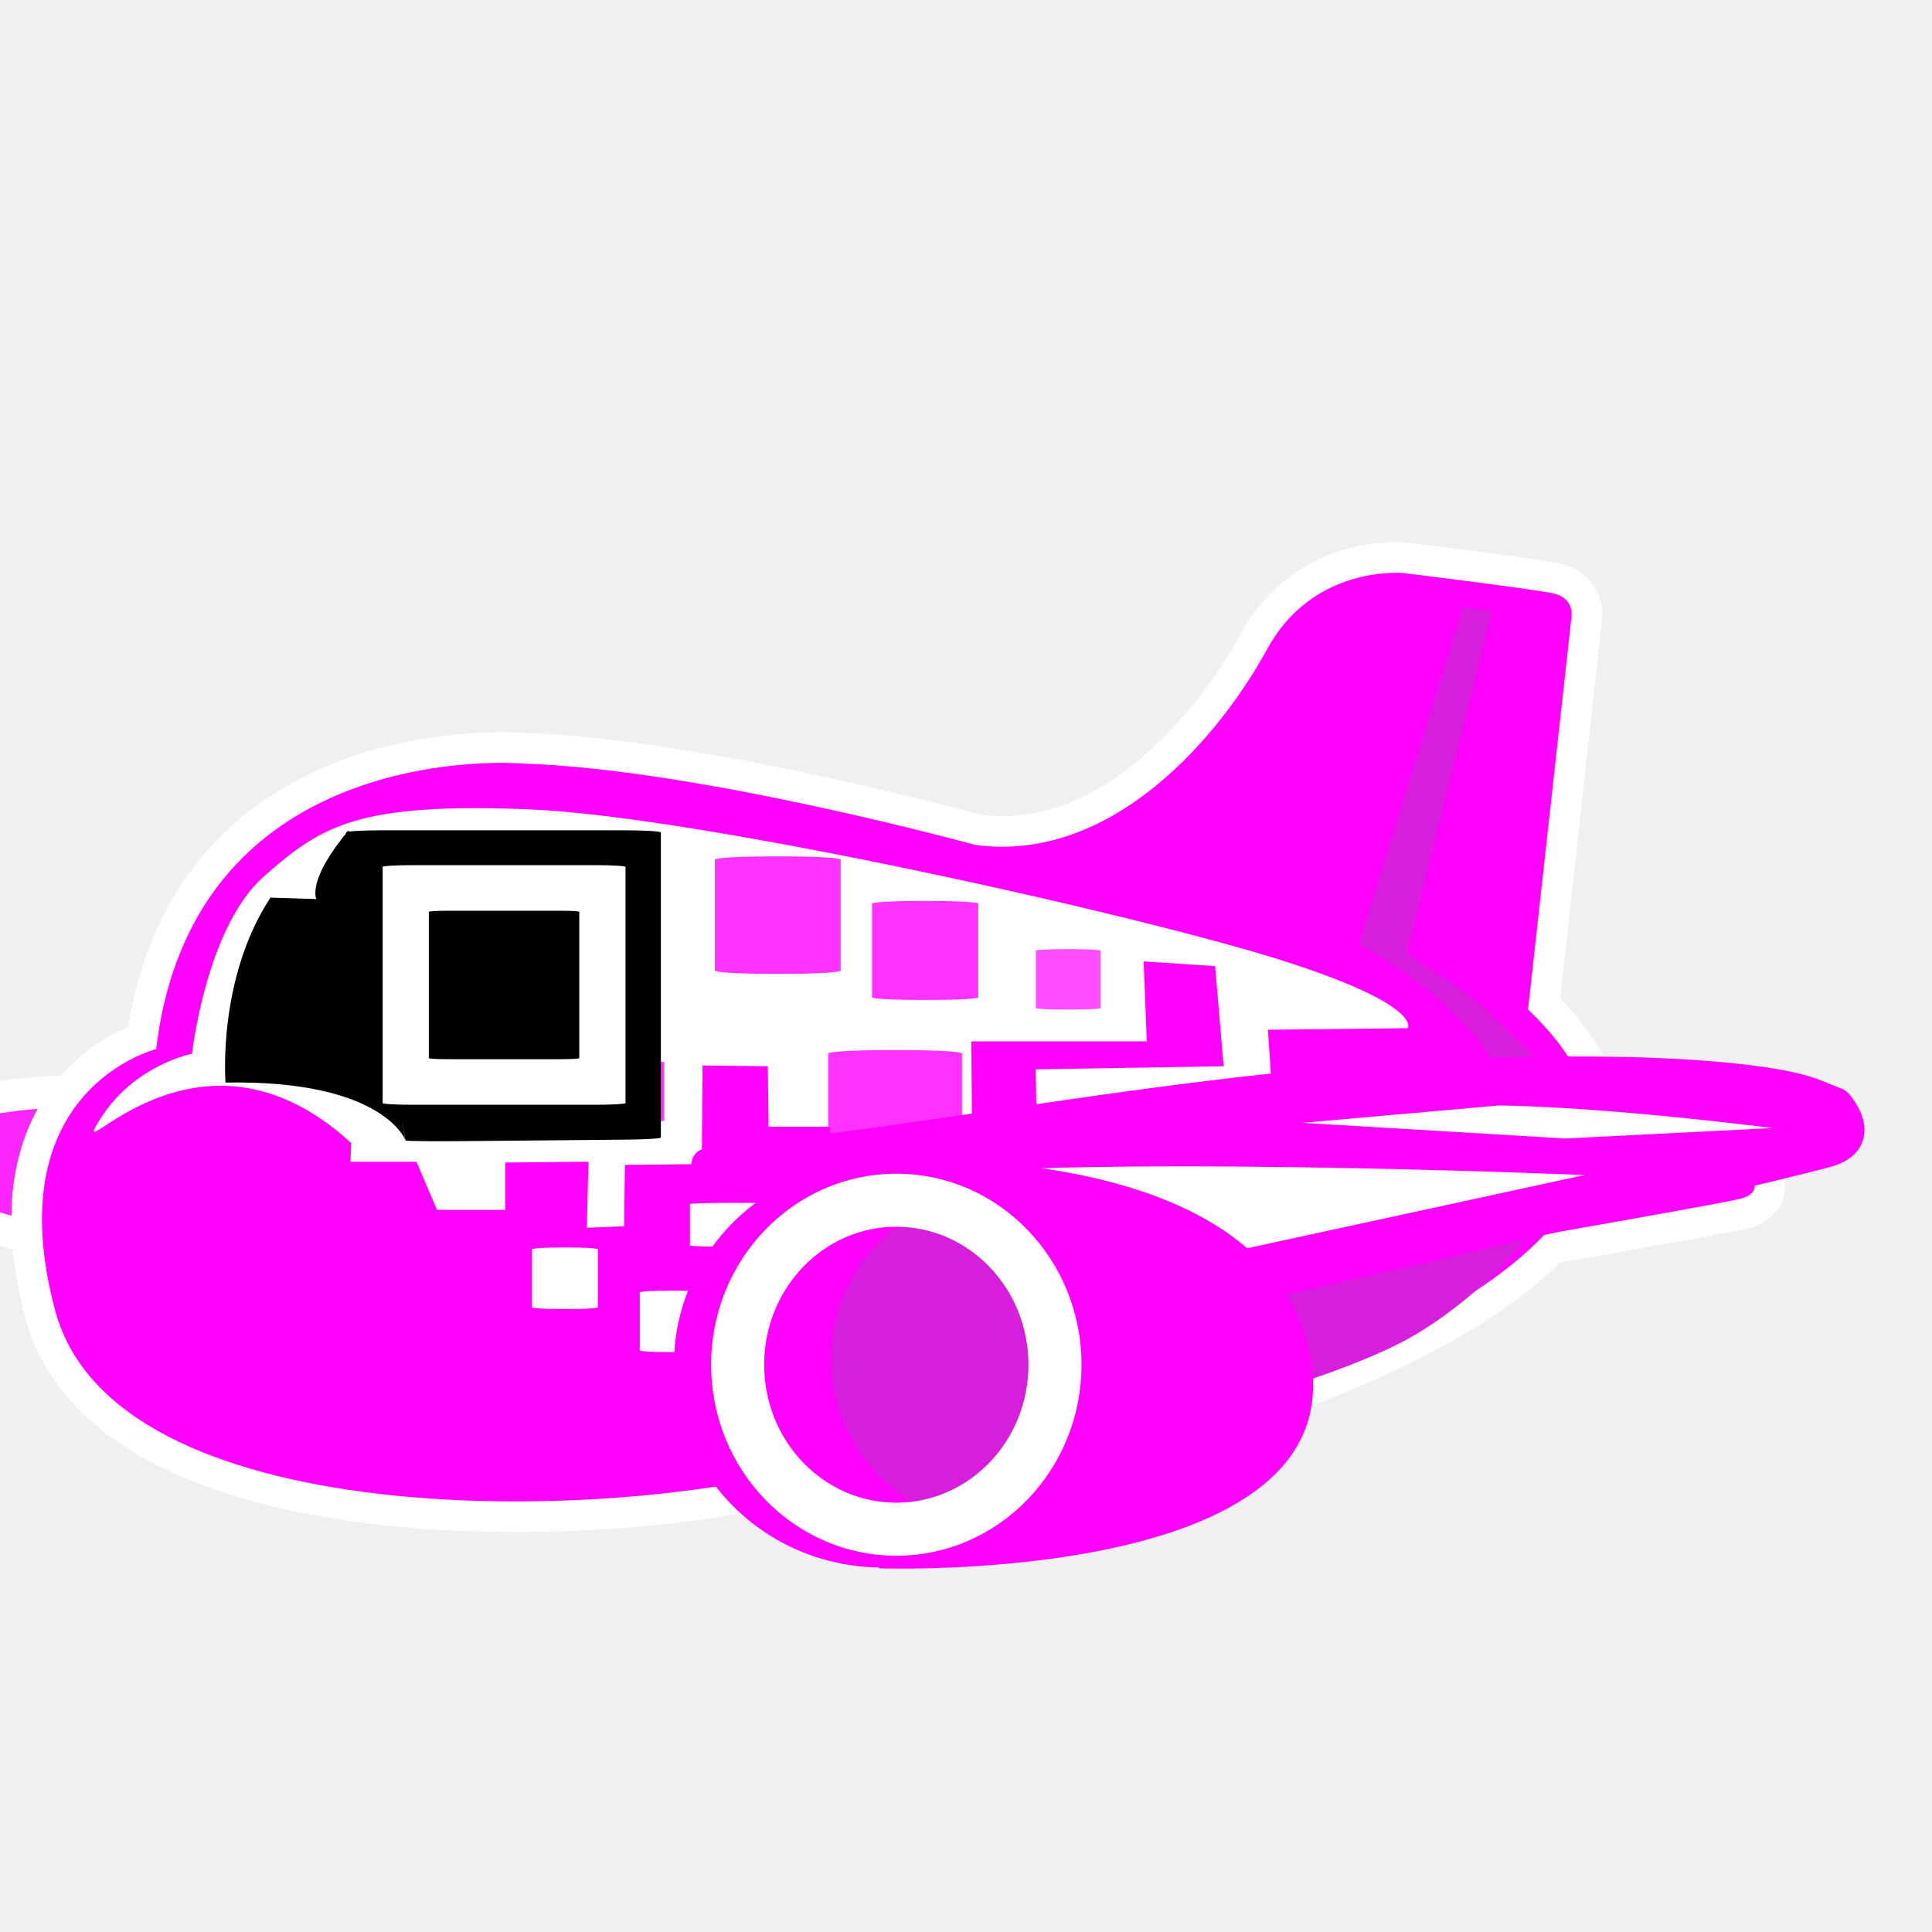
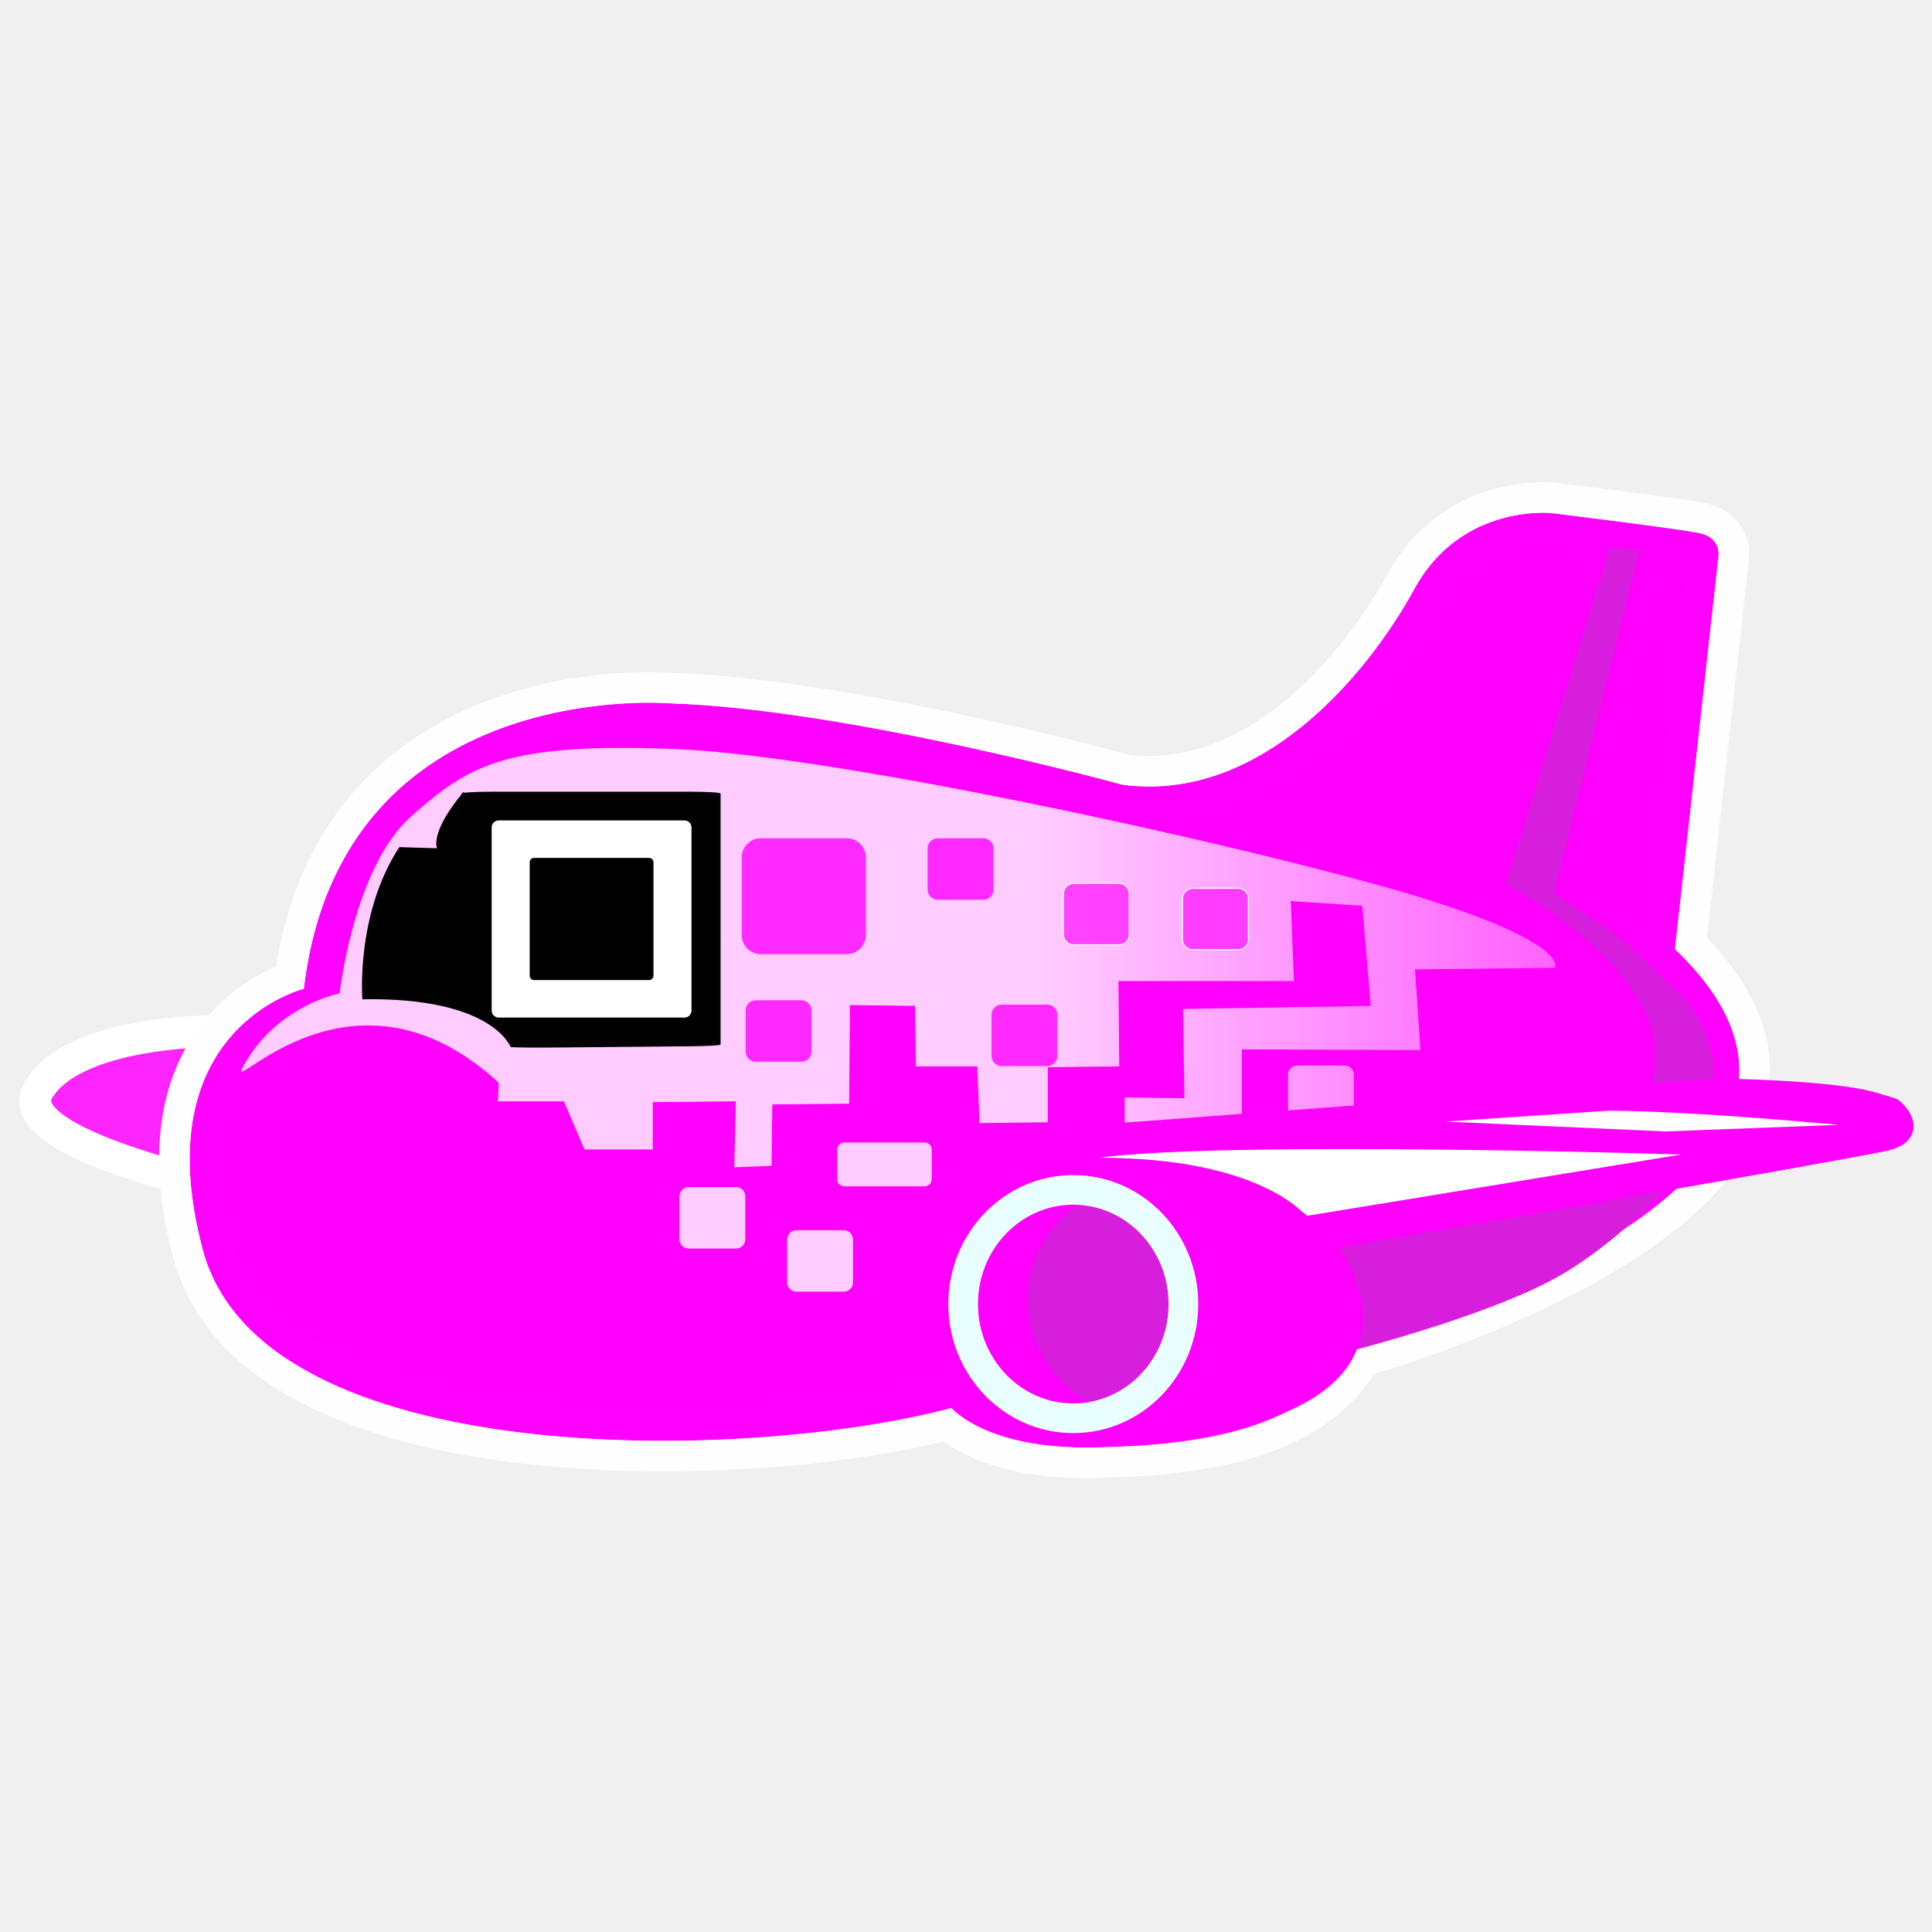
- <svg xmlns="http://www.w3.org/2000/svg" width="512mm" height="512mm" viewBox="0 0 512 512" version="1.1" id="svg1" xml:space="preserve">
-   <defs id="defs1" />
-   <g id="layer7" style="display:inline">
-     <path style="fill:#ff00ff;fill-opacity:0.847;stroke:#ffffff;stroke-width:8.467;stroke-linecap:round;stroke-linejoin:round;stroke-dasharray:none;stroke-opacity:1;paint-order:markers fill stroke" d="m 16.583,289.303 c 0,0 -36.669,0 -45.65,15.715 -8.98,15.715 63.61,29.186 63.61,29.186 z" id="path200" />
-   </g>
-   <g id="layer2" style="display:inline">
-     <path style="fill:#ff00ff;fill-opacity:0.996;stroke:#fffefe;stroke-width:16.186;stroke-linecap:round;stroke-linejoin:round;stroke-dasharray:none;stroke-opacity:1;paint-order:stroke fill markers" d="m 138.595,202.349 c 0,0 -87.312,-7.567 -97.208,75.671 0,0 -42.492,10.477 -26.776,69.268 15.716,58.79 143.775,56.462 198.49,41.91 0,0 9.097,10.876 37.085,10.464 27.988,-0.412 58.035,-4.528 69.56,-26.342 0,0 152.29,-41.983 85.2,-105.78 l 11.525,-104.134 c 0,0 0.823,-4.939 -4.939,-6.174 -5.762,-1.235 -39.513,-5.351 -39.513,-5.351 0,0 -23.872,-2.47 -36.22,20.168 -12.348,22.638 -40.748,56.8 -77.38,51.861 0,0 -72.952,-20.074 -119.824,-21.562 z" id="path193" />
-   </g>
-   <g id="layer6" style="display:inline">
-     <path id="path193-2" style="display:inline;fill:#ff00ff;fill-opacity:0.996;stroke:#ffffff;stroke-width:16.186;stroke-linecap:round;stroke-linejoin:round;stroke-dasharray:none;stroke-opacity:1;paint-order:stroke fill markers" d="m 370.969,151.82 c -4.738,-0.163 -24.366,0.422 -35.171,20.23 -12.348,22.638 -40.748,56.8 -77.38,51.861 0,0 -72.952,-20.074 -119.824,-21.562 0,0 -87.312,-7.567 -97.208,75.671 0,0 -42.492,10.477 -26.776,69.268 15.716,58.79 143.775,56.462 198.49,41.91 0,0 9.097,10.875 37.085,10.464 27.988,-0.412 58.035,-4.528 69.56,-26.342 0,0 62.229,-17.155 89.605,-46.197 26.717,-4.703 48.595,-8.624 51.572,-9.368 8.232,-2.058 1.44,-7.615 1.44,-7.615 l -4.733,-1.44 c -8.072,-2.457 -26.558,-3.299 -36.078,-3.575 2.016,-11.41 -2.324,-24.003 -16.606,-37.584 l 11.525,-104.133 c 0,0 0.823,-4.939 -4.939,-6.174 -5.762,-1.235 -39.513,-5.351 -39.513,-5.351 0,0 -0.373,-0.039 -1.05,-0.062 z" />
-   </g>
-   <g id="layer3" style="display:inline">
-     <path style="display:inline;fill:#d81edd;fill-opacity:1;stroke:none;stroke-width:2.42;stroke-linecap:round;stroke-linejoin:round;stroke-opacity:1;paint-order:stroke fill markers" d="m 387.659,160.937 -27.577,89.316 c 0,0 44.041,23.049 39.513,49.803 -4.528,26.754 -97.548,36.22 -97.548,36.22 l 11.936,39.102 c 0,0 41.983,-10.29 61.328,-21.815 19.345,-11.525 55.977,-44.041 32.104,-72.852 v 0 l -13.583,-13.171 c 0,0 -3.293,-3.704 -20.991,-14.817 l 22.638,-90.963 z" id="path194" />
-   </g>
-   <g id="layer8" style="display:inline">
-     <g id="g223" style="display:inline;fill:#ffffff;fill-opacity:1;stroke-width:1;stroke-dasharray:none" transform="matrix(1.1,0,0,1.1,-28.46337,-27.57369)">
-       <path style="fill:#ffffff;fill-opacity:1;stroke:none;stroke-width:1;stroke-linecap:round;stroke-linejoin:round;stroke-dasharray:none;stroke-opacity:1;paint-order:markers fill stroke" d="m 334.889,256.499 c -34.05,-10.851 -140.269,-34.763 -181.529,-36.445 -41.24,-1.681 -50.094,3.909 -63.971,16.207 -13.877,12.298 -17.258,42.688 -17.258,42.688 0,0 -14.133,2.619 -22.365,16.09 -8.232,13.47 23.301,-28.999 60.719,5.426 l -0.187,4.49 h 15.903 l 4.95,11.6 h 16.464 v -11.412 l 20.018,-0.187 -0.374,15.903 8.98,-0.374 0.187,-14.78 18.522,-0.187 0.187,-23.76 15.715,0.187 0.187,14.593 h 14.78 l 0.561,13.657 16.464,-0.187 v -13.283 l 17.212,-0.187 -0.187,-20.58 h 42.282 l -0.748,-19.27 17.212,1.123 2.058,24.134 -45.275,0.748 0.374,21.515 -14.406,-0.187 v 6.361 l 28.25,-0.561 v -17.399 l 43.03,0.187 -1.31,-19.457 33.676,-0.374 c 0,0 3.929,-5.426 -30.121,-16.277 z" id="path205" />
-       <rect style="display:inline;fill:#ffffff;fill-opacity:1;stroke:none;stroke-width:1;stroke-linecap:round;stroke-linejoin:round;stroke-dasharray:none;stroke-opacity:1;paint-order:markers fill stroke" id="rect205-5-9-5" width="15.875" height="14.817" x="154.041" y="325.619" rx="6.958" ry="0.414" />
-       <rect style="display:inline;fill:#ffffff;fill-opacity:1;stroke:none;stroke-width:1;stroke-linecap:round;stroke-linejoin:round;stroke-dasharray:none;stroke-opacity:1;paint-order:markers fill stroke" id="rect205-5-9-5-0" width="15.875" height="14.817" x="180.006" y="336.005" rx="6.958" ry="0.414" />
-       <rect style="display:inline;fill:#ffffff;fill-opacity:1;stroke:none;stroke-width:1;stroke-linecap:round;stroke-linejoin:round;stroke-dasharray:none;stroke-opacity:1;paint-order:markers fill stroke" id="rect205-5-9-54" width="22.754" height="10.583" x="192.087" y="314.854" rx="9.973" ry="0.296" />
-       <rect style="display:inline;fill:#ffffff;fill-opacity:1;stroke:none;stroke-width:1;stroke-linecap:round;stroke-linejoin:round;stroke-dasharray:none;stroke-opacity:1;paint-order:markers fill stroke" id="rect205-5-9-5-4" width="15.875" height="14.817" x="300.73" y="296.31" rx="6.958" ry="0.414" />
-     </g>
-     <rect style="display:inline;fill:#ff00ff;fill-opacity:0.806;stroke:none;stroke-width:0.591;stroke-linecap:round;stroke-linejoin:round;stroke-dasharray:none;stroke-opacity:1;paint-order:markers fill stroke" id="rect205-8" width="35.454" height="33.091" x="219.491" y="278.289" rx="15.54" ry="0.925" />
-     <rect style="fill:#ff00ff;fill-opacity:0.806;stroke:#ffffff;stroke-width:0.477;stroke-linecap:round;stroke-linejoin:round;stroke-dasharray:none;stroke-opacity:1;paint-order:markers fill stroke" id="rect205" width="28.603" height="26.696" x="230.867" y="238.531" rx="12.537" ry="0.746" />
-     <rect style="display:inline;fill:#ff00ff;fill-opacity:0.806;stroke:none;stroke-width:0.291;stroke-linecap:round;stroke-linejoin:round;stroke-dasharray:none;stroke-opacity:1;paint-order:markers fill stroke" id="rect205-5" width="17.462" height="16.298" x="158.531" y="281.076" rx="7.654" ry="0.456" />
-     <rect style="display:inline;fill:#ff00ff;fill-opacity:0.806;stroke:none;stroke-width:0.291;stroke-linecap:round;stroke-linejoin:round;stroke-dasharray:none;stroke-opacity:1;paint-order:markers fill stroke" id="rect205-5-2" width="17.462" height="16.298" x="131.61" y="259.975" rx="7.654" ry="0.456" />
-     <rect style="display:inline;fill:#ff00ff;fill-opacity:0.806;stroke:none;stroke-width:0.556;stroke-linecap:round;stroke-linejoin:round;stroke-dasharray:none;stroke-opacity:1;paint-order:markers fill stroke" id="rect205-5-9" width="33.337" height="31.115" x="189.447" y="226.955" rx="14.612" ry="0.87" />
-     <rect style="display:inline;fill:#ff22ff;fill-opacity:0.806;stroke:#ffffff;stroke-width:0.291;stroke-linecap:round;stroke-linejoin:round;stroke-dasharray:none;stroke-opacity:1;paint-order:markers fill stroke" id="rect205-3" width="17.462" height="16.298" x="274.365" y="251.39" rx="7.654" ry="0.456" />
-   </g>
-   <g id="layer4" style="display:inline">
-     <path style="fill:#ff00ff;fill-opacity:1;stroke:#ff00ff;stroke-width:8.78;stroke-linecap:round;stroke-linejoin:round;stroke-dasharray:none;stroke-opacity:1;paint-order:markers fill stroke" d="m 187.616,308.633 c 80.819,-8.253 152.048,-26.095 243.092,-24.123 0,0 36.903,0.509 50.193,5.868 l 5.659,2.282 c 0,0 8.119,8.802 -1.722,12.061 -9.842,3.26 -192.407,44.986 -192.407,44.986 z" id="path195" />
-     <path style="fill:#ffffff;fill-opacity:1;stroke:none;stroke-width:8.78;stroke-linecap:round;stroke-linejoin:round;stroke-dasharray:none;stroke-opacity:1;paint-order:markers fill stroke" d="m 235.177,312.777 c 51.623,-0.118 65.764,24.434 65.764,24.434 l 119.002,-25.817 c 0,0 -143.359,-5.993 -184.766,1.383 z" id="path196" />
-     <path style="fill:#ffffff;fill-opacity:1;stroke:none;stroke-width:8.78;stroke-linecap:round;stroke-linejoin:round;stroke-dasharray:none;stroke-opacity:1;paint-order:markers fill stroke" d="m 345.132,297.563 69.592,4.149 54.978,-2.766 c 0,0 -42.799,-5.532 -72.376,-5.993 v 0" id="path197" />
-   </g>
-   <g id="layer5" style="display:inline">
-     <path id="path198" style="fill:#ff00ff;fill-opacity:1;stroke:none;stroke-width:1.566;stroke-linecap:round;stroke-linejoin:round;stroke-dasharray:none;stroke-opacity:1;paint-order:markers fill stroke" d="m 253.853,307.57 c -10.245,-0.419 -17.774,-0.056 -20.111,0.083 -0.012,6.9e-4 -0.088,-6.6e-4 -0.099,0 -0.471,0.028 -0.719,0.047 -0.719,0.047 v 8.2e-4 a 55.13,53.872 0 0 0 -54.312,53.825 55.13,53.872 0 0 0 54.312,53.867 v 0.226 c 0,0 125.101,4.61 114.414,-55.531 -7.624,-42.904 -62.599,-51.254 -93.485,-52.517 z" />
-     <path id="path199" style="fill:#d81edd;fill-opacity:1;stroke:none;stroke-width:0.838;stroke-linecap:round;stroke-linejoin:round;stroke-dasharray:none;stroke-opacity:1;paint-order:markers fill stroke" d="m 250.021,318.232 a 45.564,44.615 0 0 0 -29.841,41.874 45.564,44.615 0 0 0 30.886,42.236 43.375,44.625 0 0 0 28.356,-41.864 43.375,44.625 0 0 0 -29.401,-42.246 z" />
-     <ellipse style="display:inline;fill:none;fill-opacity:1;stroke:#ffffff;stroke-width:14.063;stroke-linecap:round;stroke-linejoin:round;stroke-dasharray:none;stroke-opacity:1;paint-order:markers fill stroke" id="path198-0" cx="237.529" cy="361.663" rx="42.049" ry="43.595" />
-   </g>
-   <g id="layer11" transform="matrix(1.1,0,0,1.1,-28.46337,-27.57369)">
-     <g id="g1" transform="matrix(1.322772,0,0,1.322772,-29.66887,-86.65402)">
-       <path id="path221" style="display:inline;fill:#000000;fill-opacity:1;stroke:none;stroke-width:7.755;stroke-linecap:square;stroke-linejoin:miter;stroke-miterlimit:10.9;stroke-dasharray:none;stroke-opacity:1;paint-order:fill markers stroke" d="m 115.788,292.058 c 0,0 -4.034,-10.952 -32.72,-10.43 0,0 -1.555,-18.813 8.178,-33.685 l 8.361,0.261 c 0,0 -1.793,-3.392 5.891,-12.524 z m -4.067,-56.378 h 43.9 c 3.732,0 6.736,0.179 6.736,0.401 v 55.545 c 0,0.222 -3.004,0.366 -6.736,0.401 l -27.764,0.256 c -3.731,0.035 -11.966,0.089 -12.008,-0.129 l -10.863,-56.073 c -0.042,-0.218 3.004,-0.401 6.736,-0.401 z" />
-       <rect style="fill:#ffffff;fill-opacity:1;stroke:none;stroke-width:9.297;stroke-linecap:square;stroke-linejoin:miter;stroke-dasharray:none;stroke-opacity:1;paint-order:fill markers stroke" id="rect220-6" width="44.23" height="43.635" x="111.684" y="242.035" rx="5.216" ry="0.31" />
-       <rect style="fill:#000000;fill-opacity:1;stroke:none;stroke-width:5.76;stroke-linecap:square;stroke-linejoin:miter;stroke-dasharray:none;stroke-opacity:1;paint-order:fill markers stroke" id="rect220-6-1" width="27.401" height="27.033" x="120.098" y="250.337" rx="3.231" ry="0.192" />
+ <svg xmlns="http://www.w3.org/2000/svg" width="100%" height="100%" viewBox="0 0 1452 1452" version="1.1" xml:space="preserve" style="fill-rule:evenodd;clip-rule:evenodd;stroke-linecap:round;stroke-linejoin:round;">
+   <g id="path200" transform="matrix(2.834646,0,0,2.834646,111,-45)">
+     <g id="wing-left">
+       <path id="path2001" d="M16.583,289.303C16.583,289.303 -20.086,289.303 -29.067,305.019C-38.047,320.734 34.544,334.205 34.544,334.205L16.583,289.303Z" style="fill:rgb(255,0,255);fill-opacity:0.85;fill-rule:nonzero;stroke:white;stroke-width:8.47px;" />
    </g>
  </g>
+   <g id="path193" transform="matrix(2.834646,0,0,2.834646,111,-45)">
+     <g id="fuselage">
+       <path id="path1931" d="M138.595,202.349C138.595,202.349 51.282,194.782 41.387,278.02C41.387,278.02 -1.105,288.498 14.611,347.288C30.327,406.078 158.385,403.75 213.101,389.198C213.101,389.198 222.198,400.074 250.186,399.662C278.175,399.25 308.221,395.134 319.746,373.32C319.746,373.32 472.036,331.337 404.946,267.54L416.471,163.406C416.471,163.406 417.294,158.467 411.532,157.232C405.769,155.998 372.019,151.882 372.019,151.882C372.019,151.882 348.146,149.412 335.798,172.05C323.45,194.688 295.05,228.85 258.418,223.911C258.418,223.911 185.467,203.837 138.595,202.349Z" style="fill:rgb(255,0,255);fill-opacity:0.99;fill-rule:nonzero;stroke:rgb(255,254,254);stroke-width:16.19px;" />
+     </g>
+   </g>
+   <g id="fuselage-1" transform="matrix(2.834646,0,0,2.834646,0,0)">
+     <g id="path193-2" transform="matrix(1,0,0,1,39.15833,-15.875)">
+       <path d="M370.969,151.82C366.23,151.657 346.602,152.242 335.798,172.05C323.45,194.688 295.05,228.85 258.418,223.911C258.418,223.911 185.467,203.837 138.595,202.349C138.595,202.349 51.282,194.782 41.387,278.02C41.387,278.02 -1.105,288.498 14.611,347.288C30.327,406.078 158.385,403.75 213.101,389.198C213.101,389.198 222.198,400.073 250.186,399.662C278.175,399.25 308.221,395.134 319.746,373.32C319.746,373.32 381.975,356.165 409.351,327.123C436.068,322.42 457.946,318.499 460.923,317.755C469.155,315.697 462.364,310.14 462.364,310.14L457.63,308.699C449.558,306.243 431.072,305.401 421.552,305.124C423.569,293.714 419.228,281.121 404.946,267.54L416.471,163.406C416.471,163.406 417.294,158.467 411.532,157.233C405.77,155.998 372.018,151.882 372.018,151.882C372.018,151.882 371.645,151.843 370.969,151.82L370.969,151.82Z" style="fill:rgb(255,0,255);fill-opacity:0.99;fill-rule:nonzero;" />
+       <path d="M370.978,151.538C371.668,151.562 372.048,151.601 372.048,151.601L372.053,151.602C372.053,151.602 405.825,155.721 411.591,156.957C413.999,157.473 415.3,158.618 416.002,159.795C417.023,161.507 416.772,163.305 416.751,163.444L405.242,267.432C419.402,280.937 423.773,293.48 421.885,304.851C431.515,305.138 449.714,305.995 457.712,308.429L462.446,309.87C462.481,309.881 462.514,309.898 462.542,309.921C462.542,309.921 463.778,310.933 464.583,312.264C465.147,313.196 465.489,314.281 465.131,315.296C464.756,316.355 463.6,317.376 460.992,318.028C458.016,318.772 436.177,322.687 409.492,327.385C382.735,355.696 322.94,372.718 319.938,373.559C314.13,384.468 303.708,390.969 291.222,394.787C278.748,398.601 264.212,399.738 250.19,399.944C223.879,400.331 214.169,390.773 213.006,389.515C180.11,398.225 120.943,402.527 75.447,391.904C44.979,384.789 20.649,370.967 14.338,347.361C8.025,323.744 11.08,307.892 17.001,297.37C25.328,282.57 39.34,278.291 41.129,277.797C51.111,194.957 137.652,201.987 138.611,202.067C185.077,203.544 257.151,223.27 258.476,223.634C276.702,226.084 292.878,218.804 306.037,208.103C319.228,197.375 329.391,183.208 335.55,171.915C346.434,151.962 366.205,151.374 370.978,151.538ZM370.69,151.812C365.507,151.685 346.402,152.609 335.798,172.05C323.45,194.688 295.05,228.85 258.418,223.911C258.418,223.911 185.467,203.837 138.595,202.349C138.595,202.349 51.282,194.782 41.387,278.02C41.387,278.02 -1.105,288.498 14.611,347.288C30.327,406.078 158.385,403.75 213.101,389.198C213.101,389.198 222.198,400.073 250.186,399.662C278.175,399.25 308.221,395.134 319.746,373.32C319.746,373.32 381.975,356.165 409.351,327.123C436.068,322.42 457.946,318.499 460.923,317.755C469.155,315.697 462.364,310.14 462.364,310.14L457.63,308.699C449.558,306.243 431.072,305.401 421.552,305.124C423.569,293.714 419.228,281.121 404.946,267.54L416.471,163.406C416.471,163.406 417.294,158.467 411.532,157.233C405.77,155.998 372.018,151.882 372.018,151.882C372.018,151.882 371.645,151.843 370.969,151.82C370.882,151.817 370.791,151.814 370.695,151.812C370.694,151.812 370.692,151.812 370.69,151.812Z" style="fill:white;" />
+     </g>
+   </g>
+   <g id="path194" transform="matrix(2.834646,0,0,2.834646,111,-45)">
+     <g id="tail-stripe">
+       <path id="path1941" d="M387.659,160.937L360.082,250.253C360.082,250.253 404.123,273.302 399.596,300.056C395.068,326.81 302.047,336.276 302.047,336.276L313.984,375.378C313.984,375.378 355.966,365.088 375.311,353.563C394.656,342.039 431.288,309.523 407.416,280.711L393.833,267.54C393.833,267.54 390.54,263.836 372.842,252.723L395.48,161.76L387.659,160.937Z" style="fill:rgb(216,30,221);fill-rule:nonzero;" />
+     </g>
+   </g>
+   <g id="qr-white-pattern" transform="matrix(2.834646,0,0,2.834646,0,0)">
+     <g id="g223" transform="matrix(1.1,0,0,1.1,10.69496,-43.44869)">
+       <path id="path205" d="M334.889,256.499C300.839,245.647 194.62,221.736 153.36,220.054C112.119,218.373 103.266,223.963 89.388,236.261C75.511,248.559 72.131,278.949 72.131,278.949C72.131,278.949 57.997,281.568 49.766,295.039C41.534,308.509 73.066,266.04 110.484,300.464L110.297,304.955L126.2,304.955L131.149,316.554L147.613,316.554L147.613,305.142L167.631,304.955L167.257,320.857L176.238,320.483L176.425,305.703L194.946,305.516L195.133,281.756L210.849,281.943L211.036,296.536L225.816,296.536L226.377,310.193L242.841,310.006L242.841,296.723L260.053,296.536L259.866,275.956L302.148,275.956L301.4,256.686L318.612,257.808L320.67,281.943L275.395,282.691L275.769,304.206L261.363,304.019L261.363,310.38L289.613,309.819L289.613,292.42L332.644,292.607L331.334,273.149L365.01,272.775C365.01,272.775 368.939,267.35 334.889,256.499Z" style="fill:url(#_Linear1);fill-rule:nonzero;" />
+       <path id="rect205-5-9-5" d="M169.916,327.851L169.916,338.204C169.916,339.436 168.916,340.436 167.684,340.436L156.272,340.436C155.041,340.436 154.041,339.436 154.041,338.204L154.041,327.851C154.041,326.619 155.041,325.619 156.272,325.619L167.684,325.619C168.916,325.619 169.916,326.619 169.916,327.851Z" style="fill:url(#_Linear2);" />
+       <path id="rect205-5-9-5-0" d="M195.881,338.237L195.881,348.59C195.881,349.822 194.881,350.822 193.65,350.822L182.238,350.822C181.006,350.822 180.006,349.822 180.006,348.59L180.006,338.237C180.006,337.005 181.006,336.005 182.238,336.005L193.65,336.005C194.881,336.005 195.881,337.005 195.881,338.237Z" style="fill:url(#_Linear3);" />
+       <path id="rect205-5-9-54" d="M214.842,316.551L214.842,323.74C214.842,324.677 214.081,325.437 213.145,325.437L193.785,325.437C192.848,325.437 192.087,324.677 192.087,323.74L192.087,316.551C192.087,315.615 192.848,314.854 193.785,314.854L213.145,314.854C214.081,314.854 214.842,315.615 214.842,316.551Z" style="fill:url(#_Linear4);" />
+       <path id="rect205-5-9-5-4" d="M316.605,298.541L316.605,308.895C316.605,310.126 315.605,311.126 314.373,311.126L302.961,311.126C301.73,311.126 300.73,310.126 300.73,308.895L300.73,298.541C300.73,297.31 301.73,296.31 302.961,296.31L314.373,296.31C315.605,296.31 316.605,297.31 316.605,298.541Z" style="fill:url(#_Linear5);" />
+     </g>
+     <g id="rect205-8" transform="matrix(1,0,0,1,39.15833,-15.875)">
+       <path d="M241.187,284.94L241.187,295.838C241.187,297.329 239.977,298.539 238.487,298.539L226.424,298.539C224.934,298.539 223.724,297.329 223.724,295.838L223.724,284.94C223.724,283.45 224.934,282.24 226.424,282.24L238.487,282.24C239.977,282.24 241.187,283.45 241.187,284.94Z" style="fill:rgb(255,0,255);fill-opacity:0.8;" />
+     </g>
+     <g id="rect205" transform="matrix(1,0,0,1,39.15833,-15.875)">
+       <path d="M260.25,252.78L260.25,263.678C260.25,265.168 259.04,266.378 257.55,266.378L245.488,266.378C243.997,266.378 242.787,265.168 242.787,263.678L242.787,252.78C242.787,251.29 243.997,250.08 245.488,250.08L257.55,250.08C259.04,250.08 260.25,251.29 260.25,252.78Z" style="fill:rgb(255,34,255);fill-opacity:0.8;stroke:white;stroke-width:0.29px;" />
+     </g>
+     <g id="rect205-1" transform="matrix(1,0,0,1,39.15833,-15.875)">
+       <path d="M190.417,243.221L190.417,263.767C190.417,266.576 188.136,268.857 185.326,268.857L162.586,268.857C159.777,268.857 157.496,266.576 157.496,263.767L157.496,243.221C157.496,240.412 159.777,238.131 162.586,238.131L185.326,238.131C188.136,238.131 190.417,240.412 190.417,243.221Z" style="fill:rgb(255,2,255);fill-opacity:0.8;" />
+     </g>
+     <g id="rect205-5" transform="matrix(1,0,0,1,39.15833,-15.875)">
+       <path d="M175.993,283.776L175.993,294.674C175.993,296.164 174.784,297.374 173.293,297.374L161.231,297.374C159.741,297.374 158.531,296.164 158.531,294.674L158.531,283.776C158.531,282.286 159.741,281.076 161.231,281.076L173.293,281.076C174.784,281.076 175.993,282.286 175.993,283.776Z" style="fill:rgb(255,0,255);fill-opacity:0.8;" />
+     </g>
+     <g id="rect205-5-2" transform="matrix(1,0,0,1,39.15833,-15.875)">
+       <path d="M149.072,262.676L149.072,273.574C149.072,275.064 147.862,276.274 146.372,276.274L134.31,276.274C132.819,276.274 131.61,275.064 131.61,273.574L131.61,262.676C131.61,261.185 132.819,259.975 134.31,259.975L146.372,259.975C147.862,259.975 149.072,261.185 149.072,262.676Z" style="fill:rgb(255,0,255);fill-opacity:0.8;" />
+     </g>
+     <g id="rect205-5-9" transform="matrix(1,0,0,1,48.56087,-12.10814)">
+       <path d="M214.847,237.064L214.847,247.962C214.847,249.452 213.638,250.662 212.147,250.662L200.085,250.662C198.595,250.662 197.385,249.452 197.385,247.962L197.385,237.064C197.385,235.574 198.595,234.364 200.085,234.364L212.147,234.364C213.638,234.364 214.847,235.574 214.847,237.064Z" style="fill:rgb(255,0,255);fill-opacity:0.8;" />
+     </g>
+     <g id="rect205-3" transform="matrix(1,0,0,1,39.15833,-15.875)">
+       <path d="M291.828,254.09L291.828,264.988C291.828,266.478 290.618,267.688 289.128,267.688L277.066,267.688C275.575,267.688 274.365,266.478 274.365,264.988L274.365,254.09C274.365,252.6 275.575,251.39 277.066,251.39L289.128,251.39C290.618,251.39 291.828,252.6 291.828,254.09Z" style="fill:rgb(255,34,255);fill-opacity:0.8;stroke:white;stroke-width:0.29px;" />
+     </g>
+   </g>
+   <g id="wing" transform="matrix(2.834646,0,0,2.834646,0,0)">
+     <g id="path195" transform="matrix(1,0,0,1,39.15833,-15.875)">
+       <path d="M212.32,320.224L415.648,304.995C415.648,304.995 446.514,305.316 457.63,308.699L462.364,310.14C462.364,310.14 469.155,315.697 460.923,317.755C452.691,319.813 299.989,346.155 299.989,346.155L212.32,320.224Z" style="fill:rgb(255,0,255);fill-rule:nonzero;stroke:rgb(255,0,255);stroke-width:6.38px;" />
+     </g>
+     <g id="path196" transform="matrix(1,0,0,1,39.15833,-15.875)">
+       <path d="M252.101,322.84C295.279,322.766 307.108,338.266 307.108,338.266L406.644,321.967C406.644,321.967 286.735,318.184 252.101,322.84Z" style="fill:white;fill-rule:nonzero;" />
+     </g>
+     <g id="path197" transform="matrix(1,0,0,1,39.15833,-15.875)">
+       <path d="M344.07,313.236L402.278,315.855L448.263,314.109C448.263,314.109 412.465,310.617 387.726,310.326" style="fill:white;fill-rule:nonzero;" />
+     </g>
+   </g>
+   <g id="jet-engine" transform="matrix(2.834646,0,0,2.834646,0,0)">
+     <g id="path198" transform="matrix(1,0,0,1,39.15833,-15.875)">
+       <path d="M256.739,324.06C249.625,323.77 244.396,324.022 242.773,324.118C242.765,324.118 242.712,324.117 242.704,324.118C242.377,324.137 242.205,324.15 242.205,324.15L242.205,324.151C221.431,324.452 204.505,341.226 204.489,361.529C204.489,381.843 221.42,398.635 242.205,398.937L242.205,399.093C242.205,399.093 329.081,402.295 321.66,360.53C316.365,330.736 278.188,324.937 256.739,324.06L256.739,324.06Z" style="fill:rgb(255,0,255);fill-rule:nonzero;" />
+     </g>
+     <g id="path199" transform="matrix(1,0,0,1,39.15833,-15.875)">
+       <path d="M254.078,331.464C241.658,335.936 233.355,347.586 233.355,360.543C233.355,373.774 242.011,385.611 254.804,389.874C266.609,385.391 274.496,373.748 274.496,360.802C274.496,347.567 266.256,335.728 254.078,331.464Z" style="fill:rgb(216,30,221);fill-rule:nonzero;" />
+     </g>
+     <g id="path198-0" transform="matrix(1,0,0,1,39.15833,-15.875)">
+       <ellipse cx="245.403" cy="361.625" rx="29.201" ry="30.275" style="fill:none;stroke:rgb(233,255,255);stroke-width:7.86px;" />
+     </g>
+   </g>
+   <g id="cockpit-window" transform="matrix(3.11811,0,0,3.11811,-80.68357,-78.16165)">
+     <g id="path221" transform="matrix(1.088883,0,0,1.088883,22.77123,-40.73445)">
+       <path d="M115.788,292.058C115.788,292.058 111.754,281.106 83.068,281.627C83.068,281.627 81.513,262.814 91.246,247.942L99.607,248.203C99.607,248.203 97.814,244.811 105.497,235.68L115.788,292.058ZM111.721,235.68L155.621,235.68C159.352,235.68 162.357,235.858 162.357,236.08L162.357,291.626C162.357,291.848 159.352,291.992 155.621,292.027L127.857,292.283C124.125,292.317 115.891,292.371 115.848,292.153L104.985,236.08C104.943,235.862 107.989,235.68 111.721,235.68Z" style="fill-rule:nonzero;" />
+     </g>
+     <g id="rect220-6" transform="matrix(1.088883,0,0,1.088883,22.77123,-40.73445)">
+       <path d="M155.914,243.572L155.914,284.134C155.914,284.982 155.226,285.671 154.378,285.671L113.22,285.671C112.372,285.671 111.684,284.982 111.684,284.134L111.684,243.572C111.684,242.724 112.372,242.035 113.22,242.035L154.378,242.035C155.226,242.035 155.914,242.724 155.914,243.572Z" style="fill:white;" />
+     </g>
+     <g id="rect220-6-1" transform="matrix(1.088883,0,0,1.088883,22.77123,-40.73445)">
+       <path d="M147.5,251.288L147.5,276.418C147.5,276.943 147.073,277.369 146.548,277.369L121.05,277.369C120.525,277.369 120.098,276.943 120.098,276.418L120.098,251.288C120.098,250.763 120.525,250.337 121.05,250.337L146.548,250.337C147.073,250.337 147.5,250.763 147.5,251.288Z" />
+     </g>
+   </g>
+   <defs>
+     <linearGradient id="_Linear1" x1="0" y1="0" x2="1" y2="0" gradientUnits="userSpaceOnUse" gradientTransform="matrix(316.7009,0,0,316.7009,48.44718,285.2917)">
+       <stop offset="0" style="stop-color:white;stop-opacity:0.8" />
+       <stop offset="0.61" style="stop-color:white;stop-opacity:0.8" />
+       <stop offset="1" style="stop-color:white;stop-opacity:0.39" />
+     </linearGradient>
+     <linearGradient id="_Linear2" x1="0" y1="0" x2="1" y2="0" gradientUnits="userSpaceOnUse" gradientTransform="matrix(316.7009,0,0,316.7009,48.44718,285.2917)">
+       <stop offset="0" style="stop-color:white;stop-opacity:0.8" />
+       <stop offset="0.61" style="stop-color:white;stop-opacity:0.8" />
+       <stop offset="1" style="stop-color:white;stop-opacity:0.39" />
+     </linearGradient>
+     <linearGradient id="_Linear3" x1="0" y1="0" x2="1" y2="0" gradientUnits="userSpaceOnUse" gradientTransform="matrix(316.7009,0,0,316.7009,48.44718,285.2917)">
+       <stop offset="0" style="stop-color:white;stop-opacity:0.8" />
+       <stop offset="0.61" style="stop-color:white;stop-opacity:0.8" />
+       <stop offset="1" style="stop-color:white;stop-opacity:0.39" />
+     </linearGradient>
+     <linearGradient id="_Linear4" x1="0" y1="0" x2="1" y2="0" gradientUnits="userSpaceOnUse" gradientTransform="matrix(316.7009,0,0,316.7009,48.44718,285.2917)">
+       <stop offset="0" style="stop-color:white;stop-opacity:0.8" />
+       <stop offset="0.61" style="stop-color:white;stop-opacity:0.8" />
+       <stop offset="1" style="stop-color:white;stop-opacity:0.39" />
+     </linearGradient>
+     <linearGradient id="_Linear5" x1="0" y1="0" x2="1" y2="0" gradientUnits="userSpaceOnUse" gradientTransform="matrix(316.7009,0,0,316.7009,48.44718,285.2917)">
+       <stop offset="0" style="stop-color:white;stop-opacity:0.8" />
+       <stop offset="0.61" style="stop-color:white;stop-opacity:0.8" />
+       <stop offset="1" style="stop-color:white;stop-opacity:0.39" />
+     </linearGradient>
+   </defs>
</svg>
